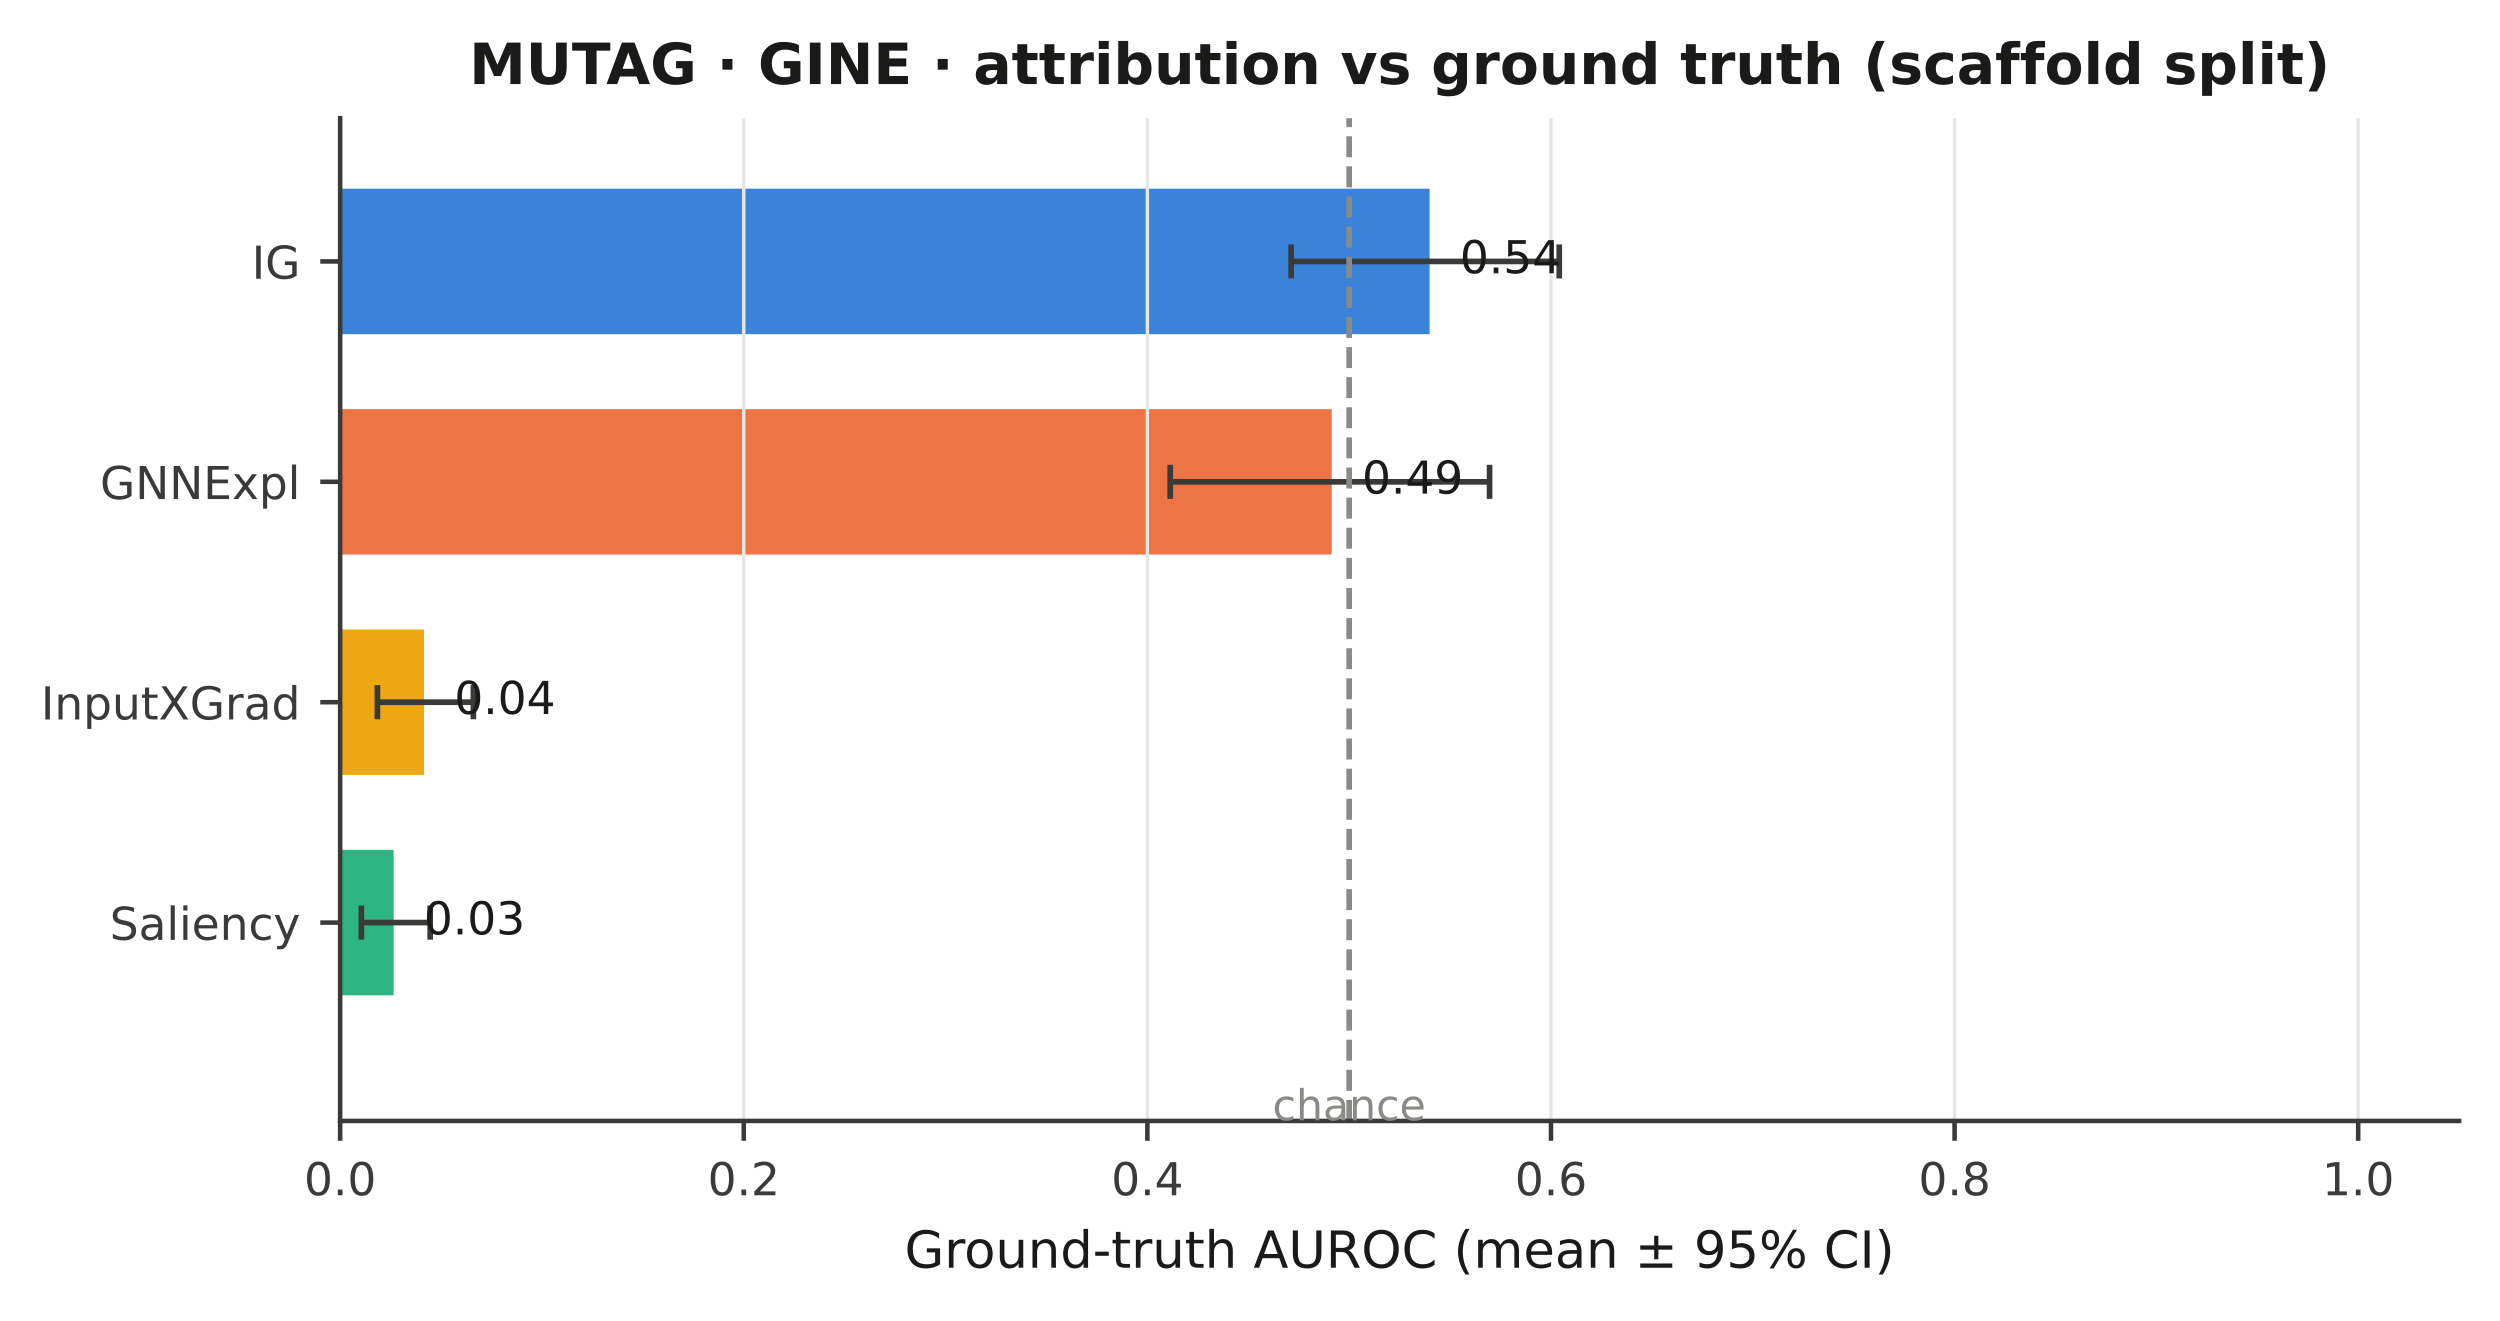
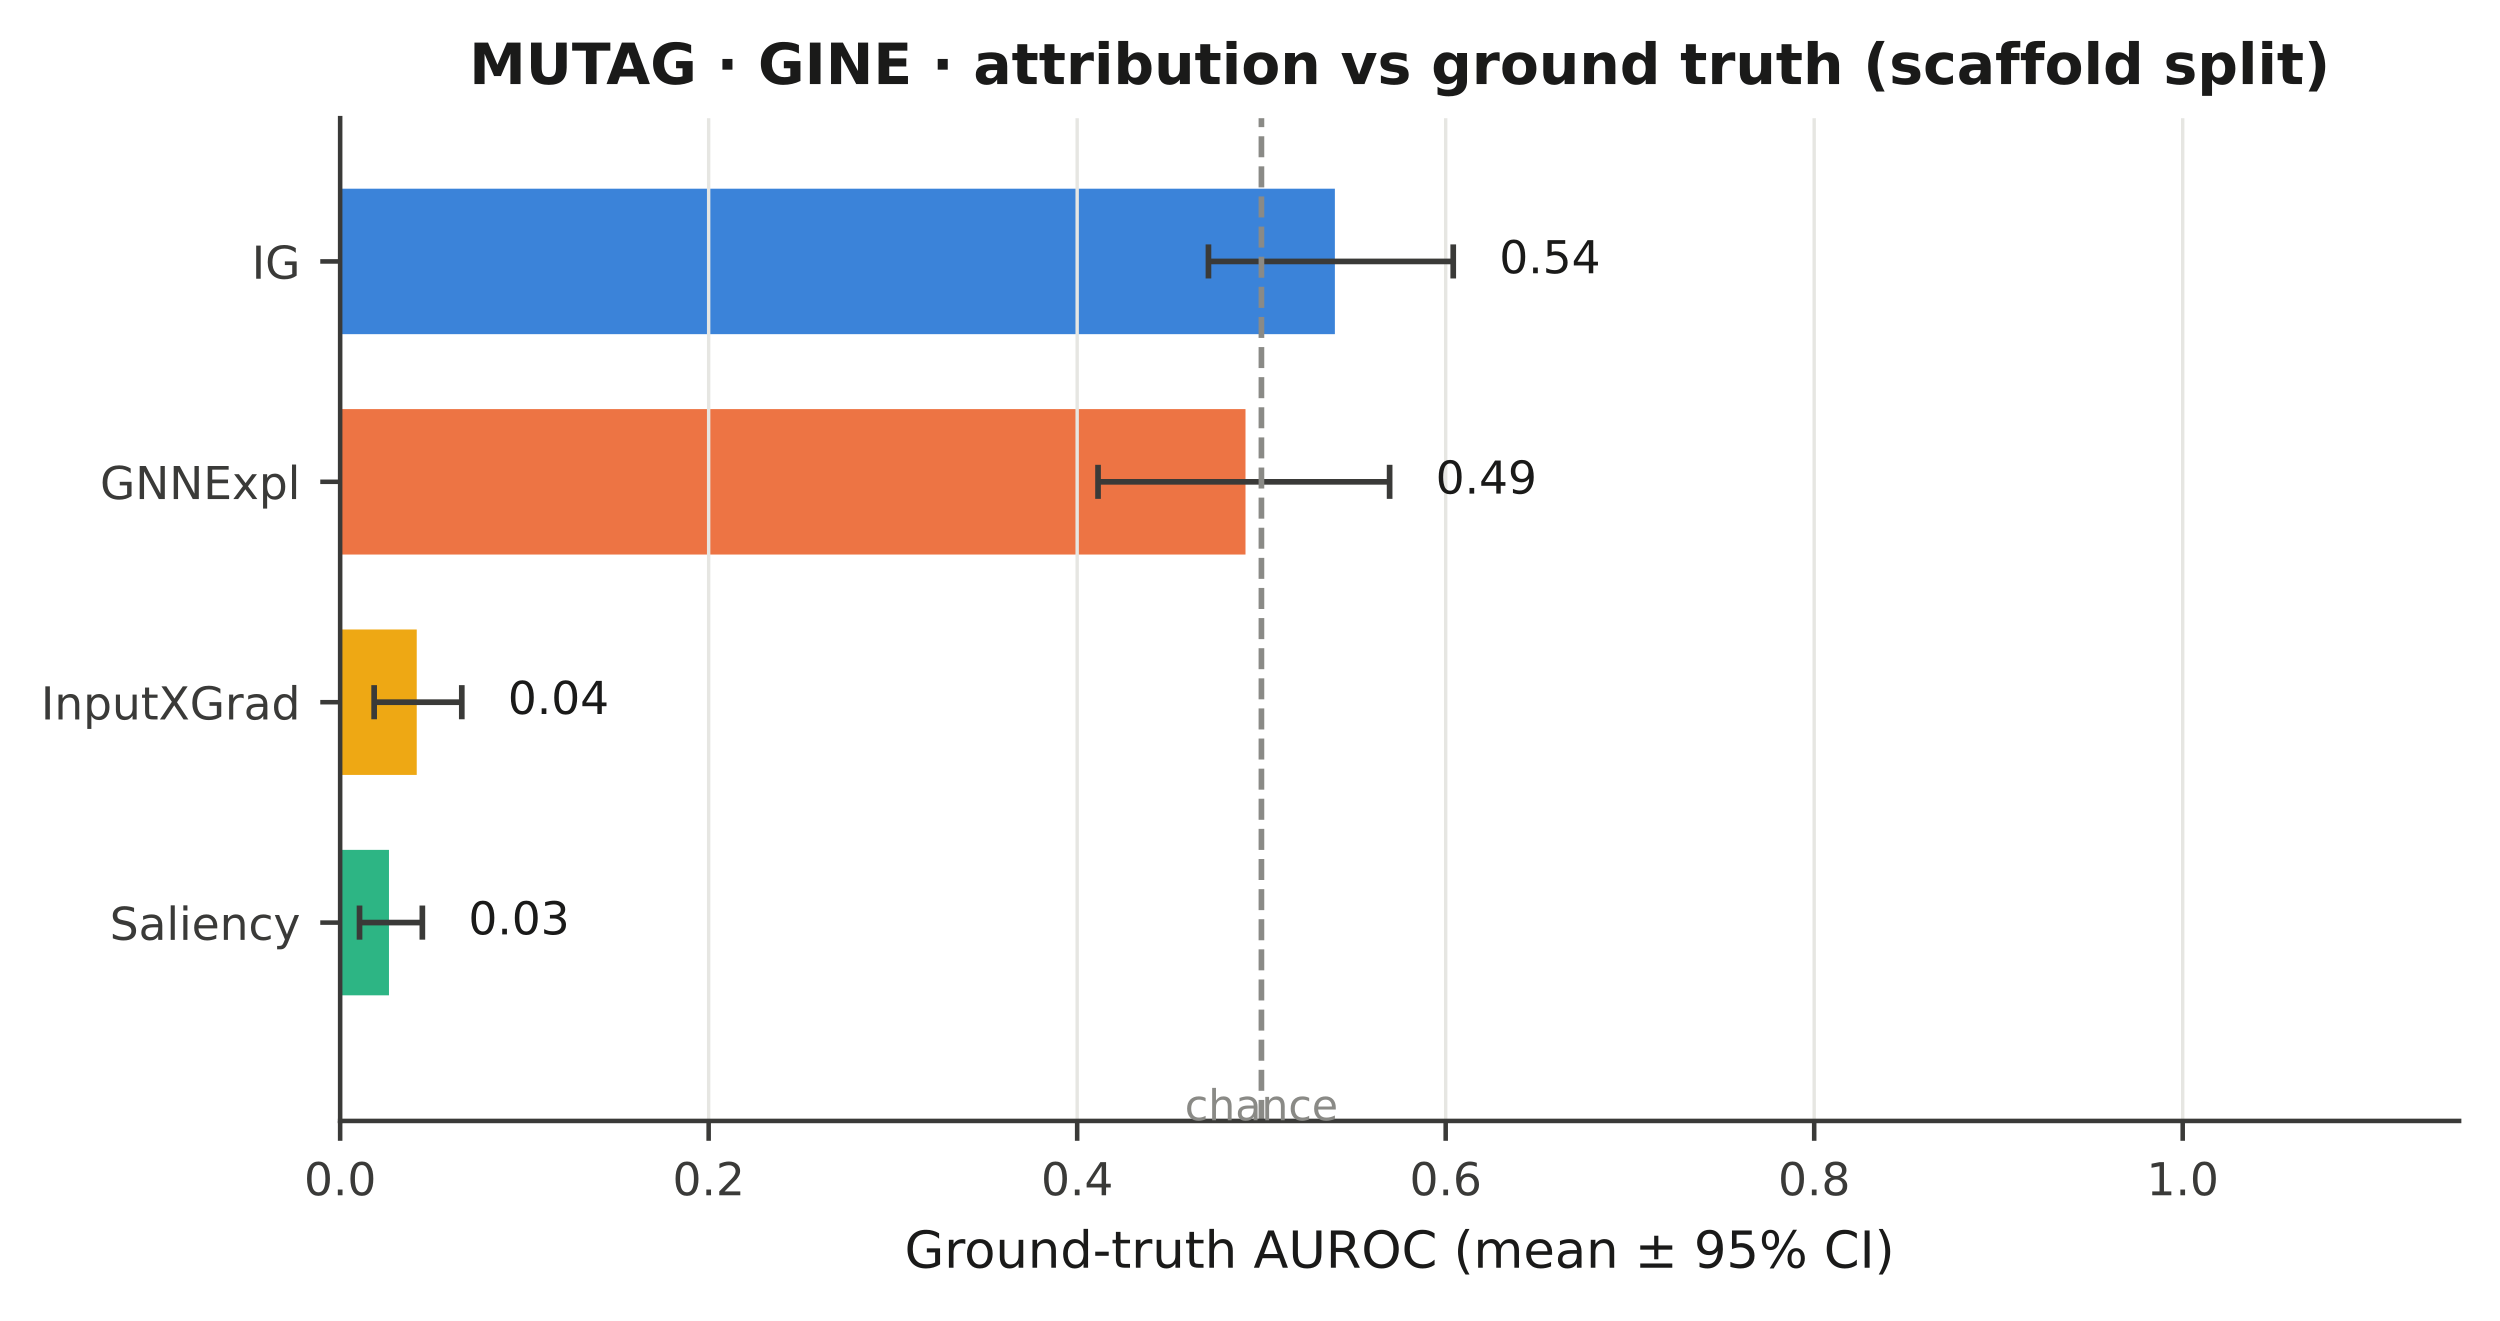
<svg xmlns="http://www.w3.org/2000/svg" xmlns:xlink="http://www.w3.org/1999/xlink" width="439.984pt" height="232.479pt" viewBox="0 0 439.984 232.479" version="1.1">
  <defs>
    <style type="text/css">*{stroke-linejoin: round; stroke-linecap: butt}</style>
  </defs>
  <g id="figure_1">
    <g id="patch_1">
      <path d="M 0 232.479  L 439.984 232.479  L 439.984 0  L 0 0  z " style="fill: #ffffff" />
    </g>
    <g id="axes_1">
      <g id="patch_2">
        <path d="M 59.864 197.278  L 432.784 197.278  L 432.784 20.798  L 59.864 20.798  z " style="fill: #ffffff" />
      </g>
      <g id="patch_3">
-         <path d="M 59.864 175.17  L 69.274 175.17  L 69.274 149.571  L 59.864 149.571  z " clip-path="url(#p7583f63858)" style="fill: #1baf7a; opacity: 0.92" />
+         <path d="M 59.864 175.17  L 68.456 175.17  L 68.456 149.571  L 59.864 149.571  z " clip-path="url(#p79355dc145)" style="fill: #1baf7a; opacity: 0.92" />
      </g>
      <g id="patch_4">
-         <path d="M 59.864 136.383  L 74.628 136.383  L 74.628 110.784  L 59.864 110.784  z " clip-path="url(#p7583f63858)" style="fill: #eda100; opacity: 0.92" />
+         <path d="M 59.864 136.383  L 73.344 136.383  L 73.344 110.784  L 59.864 110.784  z " clip-path="url(#p79355dc145)" style="fill: #eda100; opacity: 0.92" />
      </g>
      <g id="patch_5">
-         <path d="M 59.864 97.596  L 234.375 97.596  L 234.375 71.997  L 59.864 71.997  z " clip-path="url(#p7583f63858)" style="fill: #eb6834; opacity: 0.92" />
+         <path d="M 59.864 97.596  L 219.2 97.596  L 219.2 71.997  L 59.864 71.997  z " clip-path="url(#p79355dc145)" style="fill: #eb6834; opacity: 0.92" />
      </g>
      <g id="patch_6">
-         <path d="M 59.864 58.81  L 251.603 58.81  L 251.603 33.21  L 59.864 33.21  z " clip-path="url(#p7583f63858)" style="fill: #2a78d6; opacity: 0.92" />
+         <path d="M 59.864 58.81  L 234.93 58.81  L 234.93 33.21  L 59.864 33.21  z " clip-path="url(#p79355dc145)" style="fill: #2a78d6; opacity: 0.92" />
      </g>
      <g id="matplotlib.axis_1">
        <g id="xtick_1">
          <g id="line2d_1">
-             <path d="M 59.864 197.278  L 59.864 20.798  " clip-path="url(#p7583f63858)" style="fill: none; stroke: #e6e6e2; stroke-width: 0.6; stroke-linecap: round" />
+             <path d="M 59.864 197.278  L 59.864 20.798  " clip-path="url(#p79355dc145)" style="fill: none; stroke: #e6e6e2; stroke-width: 0.6; stroke-linecap: round" />
          </g>
          <g id="line2d_2">
            <defs>
-               <path id="m8464378a12" d="M 0 0  L 0 3.5  " style="stroke: #3a3a38; stroke-width: 0.8" />
+               <path id="m8432980bb1" d="M 0 0  L 0 3.5  " style="stroke: #3a3a38; stroke-width: 0.8" />
            </defs>
            <g>
-               <use xlink:href="#m8464378a12" x="59.864" y="197.278" style="fill: #3a3a38; stroke: #3a3a38; stroke-width: 0.8" />
+               <use xlink:href="#m8432980bb1" x="59.864" y="197.278" style="fill: #3a3a38; stroke: #3a3a38; stroke-width: 0.8" />
            </g>
          </g>
          <g id="text_1">
            <text style="font-size: 8px; font-family: 'DejaVu Sans', 'Arial', 'Helvetica', sans-serif; text-anchor: middle; fill: #3a3a38" x="59.864" y="210.357" transform="rotate(-0 59.86375 210.3566)">0.0</text>
          </g>
        </g>
        <g id="xtick_2">
          <g id="line2d_3">
-             <path d="M 130.896 197.278  L 130.896 20.798  " clip-path="url(#p7583f63858)" style="fill: none; stroke: #e6e6e2; stroke-width: 0.6; stroke-linecap: round" />
+             <path d="M 124.719 197.278  L 124.719 20.798  " clip-path="url(#p79355dc145)" style="fill: none; stroke: #e6e6e2; stroke-width: 0.6; stroke-linecap: round" />
          </g>
          <g id="line2d_4">
            <g>
-               <use xlink:href="#m8464378a12" x="130.896" y="197.278" style="fill: #3a3a38; stroke: #3a3a38; stroke-width: 0.8" />
+               <use xlink:href="#m8432980bb1" x="124.719" y="197.278" style="fill: #3a3a38; stroke: #3a3a38; stroke-width: 0.8" />
            </g>
          </g>
          <g id="text_2">
-             <text style="font-size: 8px; font-family: 'DejaVu Sans', 'Arial', 'Helvetica', sans-serif; text-anchor: middle; fill: #3a3a38" x="130.896" y="210.357" transform="rotate(-0 130.8961 210.3566)">0.2</text>
+             <text style="font-size: 8px; font-family: 'DejaVu Sans', 'Arial', 'Helvetica', sans-serif; text-anchor: middle; fill: #3a3a38" x="124.719" y="210.357" transform="rotate(-0 124.7194 210.3566)">0.2</text>
          </g>
        </g>
        <g id="xtick_3">
          <g id="line2d_5">
-             <path d="M 201.929 197.278  L 201.929 20.798  " clip-path="url(#p7583f63858)" style="fill: none; stroke: #e6e6e2; stroke-width: 0.6; stroke-linecap: round" />
+             <path d="M 189.575 197.278  L 189.575 20.798  " clip-path="url(#p79355dc145)" style="fill: none; stroke: #e6e6e2; stroke-width: 0.6; stroke-linecap: round" />
          </g>
          <g id="line2d_6">
            <g>
-               <use xlink:href="#m8464378a12" x="201.929" y="197.278" style="fill: #3a3a38; stroke: #3a3a38; stroke-width: 0.8" />
+               <use xlink:href="#m8432980bb1" x="189.575" y="197.278" style="fill: #3a3a38; stroke: #3a3a38; stroke-width: 0.8" />
            </g>
          </g>
          <g id="text_3">
-             <text style="font-size: 8px; font-family: 'DejaVu Sans', 'Arial', 'Helvetica', sans-serif; text-anchor: middle; fill: #3a3a38" x="201.929" y="210.357" transform="rotate(-0 201.9285 210.3566)">0.4</text>
+             <text style="font-size: 8px; font-family: 'DejaVu Sans', 'Arial', 'Helvetica', sans-serif; text-anchor: middle; fill: #3a3a38" x="189.575" y="210.357" transform="rotate(-0 189.5751 210.3566)">0.4</text>
          </g>
        </g>
        <g id="xtick_4">
          <g id="line2d_7">
-             <path d="M 272.961 197.278  L 272.961 20.798  " clip-path="url(#p7583f63858)" style="fill: none; stroke: #e6e6e2; stroke-width: 0.6; stroke-linecap: round" />
+             <path d="M 254.431 197.278  L 254.431 20.798  " clip-path="url(#p79355dc145)" style="fill: none; stroke: #e6e6e2; stroke-width: 0.6; stroke-linecap: round" />
          </g>
          <g id="line2d_8">
            <g>
-               <use xlink:href="#m8464378a12" x="272.961" y="197.278" style="fill: #3a3a38; stroke: #3a3a38; stroke-width: 0.8" />
+               <use xlink:href="#m8432980bb1" x="254.431" y="197.278" style="fill: #3a3a38; stroke: #3a3a38; stroke-width: 0.8" />
            </g>
          </g>
          <g id="text_4">
-             <text style="font-size: 8px; font-family: 'DejaVu Sans', 'Arial', 'Helvetica', sans-serif; text-anchor: middle; fill: #3a3a38" x="272.961" y="210.357" transform="rotate(-0 272.9609 210.3566)">0.6</text>
+             <text style="font-size: 8px; font-family: 'DejaVu Sans', 'Arial', 'Helvetica', sans-serif; text-anchor: middle; fill: #3a3a38" x="254.431" y="210.357" transform="rotate(-0 254.4307 210.3566)">0.6</text>
          </g>
        </g>
        <g id="xtick_5">
          <g id="line2d_9">
-             <path d="M 343.993 197.278  L 343.993 20.798  " clip-path="url(#p7583f63858)" style="fill: none; stroke: #e6e6e2; stroke-width: 0.6; stroke-linecap: round" />
+             <path d="M 319.286 197.278  L 319.286 20.798  " clip-path="url(#p79355dc145)" style="fill: none; stroke: #e6e6e2; stroke-width: 0.6; stroke-linecap: round" />
          </g>
          <g id="line2d_10">
            <g>
-               <use xlink:href="#m8464378a12" x="343.993" y="197.278" style="fill: #3a3a38; stroke: #3a3a38; stroke-width: 0.8" />
+               <use xlink:href="#m8432980bb1" x="319.286" y="197.278" style="fill: #3a3a38; stroke: #3a3a38; stroke-width: 0.8" />
            </g>
          </g>
          <g id="text_5">
-             <text style="font-size: 8px; font-family: 'DejaVu Sans', 'Arial', 'Helvetica', sans-serif; text-anchor: middle; fill: #3a3a38" x="343.993" y="210.357" transform="rotate(-0 343.9933 210.3566)">0.8</text>
+             <text style="font-size: 8px; font-family: 'DejaVu Sans', 'Arial', 'Helvetica', sans-serif; text-anchor: middle; fill: #3a3a38" x="319.286" y="210.357" transform="rotate(-0 319.2864 210.3566)">0.8</text>
          </g>
        </g>
        <g id="xtick_6">
          <g id="line2d_11">
-             <path d="M 415.026 197.278  L 415.026 20.798  " clip-path="url(#p7583f63858)" style="fill: none; stroke: #e6e6e2; stroke-width: 0.6; stroke-linecap: round" />
+             <path d="M 384.142 197.278  L 384.142 20.798  " clip-path="url(#p79355dc145)" style="fill: none; stroke: #e6e6e2; stroke-width: 0.6; stroke-linecap: round" />
          </g>
          <g id="line2d_12">
            <g>
-               <use xlink:href="#m8464378a12" x="415.026" y="197.278" style="fill: #3a3a38; stroke: #3a3a38; stroke-width: 0.8" />
+               <use xlink:href="#m8432980bb1" x="384.142" y="197.278" style="fill: #3a3a38; stroke: #3a3a38; stroke-width: 0.8" />
            </g>
          </g>
          <g id="text_6">
-             <text style="font-size: 8px; font-family: 'DejaVu Sans', 'Arial', 'Helvetica', sans-serif; text-anchor: middle; fill: #3a3a38" x="415.026" y="210.357" transform="rotate(-0 415.0257 210.3566)">1.0</text>
+             <text style="font-size: 8px; font-family: 'DejaVu Sans', 'Arial', 'Helvetica', sans-serif; text-anchor: middle; fill: #3a3a38" x="384.142" y="210.357" transform="rotate(-0 384.142 210.3566)">1.0</text>
          </g>
        </g>
        <g id="text_7">
          <text style="font-size: 9px; font-family: 'DejaVu Sans', 'Arial', 'Helvetica', sans-serif; text-anchor: middle; fill: #1a1a19" x="246.324" y="223.117" transform="rotate(-0 246.3237 223.117)">Ground-truth AUROC (mean ± 95% CI)</text>
        </g>
      </g>
      <g id="matplotlib.axis_2">
        <g id="ytick_1">
          <g id="line2d_13">
            <defs>
-               <path id="m2b311f72d1" d="M 0 0  L -3.5 0  " style="stroke: #3a3a38; stroke-width: 0.8" />
+               <path id="m0393d25ff1" d="M 0 0  L -3.5 0  " style="stroke: #3a3a38; stroke-width: 0.8" />
            </defs>
            <g>
-               <use xlink:href="#m2b311f72d1" x="59.864" y="162.37" style="fill: #3a3a38; stroke: #3a3a38; stroke-width: 0.8" />
+               <use xlink:href="#m0393d25ff1" x="59.864" y="162.37" style="fill: #3a3a38; stroke: #3a3a38; stroke-width: 0.8" />
            </g>
          </g>
          <g id="text_8">
            <text style="font-size: 8px; font-family: 'DejaVu Sans', 'Arial', 'Helvetica', sans-serif; text-anchor: end; fill: #3a3a38" x="52.864" y="165.41" transform="rotate(-0 52.86375 165.4097)">Saliency</text>
          </g>
        </g>
        <g id="ytick_2">
          <g id="line2d_14">
            <g>
-               <use xlink:href="#m2b311f72d1" x="59.864" y="123.583" style="fill: #3a3a38; stroke: #3a3a38; stroke-width: 0.8" />
+               <use xlink:href="#m0393d25ff1" x="59.864" y="123.583" style="fill: #3a3a38; stroke: #3a3a38; stroke-width: 0.8" />
            </g>
          </g>
          <g id="text_9">
            <text style="font-size: 8px; font-family: 'DejaVu Sans', 'Arial', 'Helvetica', sans-serif; text-anchor: end; fill: #3a3a38" x="52.864" y="126.623" transform="rotate(-0 52.86375 126.6229)">InputXGrad</text>
          </g>
        </g>
        <g id="ytick_3">
          <g id="line2d_15">
            <g>
-               <use xlink:href="#m2b311f72d1" x="59.864" y="84.797" style="fill: #3a3a38; stroke: #3a3a38; stroke-width: 0.8" />
+               <use xlink:href="#m0393d25ff1" x="59.864" y="84.797" style="fill: #3a3a38; stroke: #3a3a38; stroke-width: 0.8" />
            </g>
          </g>
          <g id="text_10">
            <text style="font-size: 8px; font-family: 'DejaVu Sans', 'Arial', 'Helvetica', sans-serif; text-anchor: end; fill: #3a3a38" x="52.864" y="87.836" transform="rotate(-0 52.86375 87.83605)">GNNExpl</text>
          </g>
        </g>
        <g id="ytick_4">
          <g id="line2d_16">
            <g>
-               <use xlink:href="#m2b311f72d1" x="59.864" y="46.01" style="fill: #3a3a38; stroke: #3a3a38; stroke-width: 0.8" />
+               <use xlink:href="#m0393d25ff1" x="59.864" y="46.01" style="fill: #3a3a38; stroke: #3a3a38; stroke-width: 0.8" />
            </g>
          </g>
          <g id="text_11">
            <text style="font-size: 8px; font-family: 'DejaVu Sans', 'Arial', 'Helvetica', sans-serif; text-anchor: end; fill: #3a3a38" x="52.864" y="49.049" transform="rotate(-0 52.86375 49.04893)">IG</text>
          </g>
        </g>
      </g>
      <g id="LineCollection_1">
-         <path d="M 63.6 162.37  L 75.71 162.37  " clip-path="url(#p7583f63858)" style="fill: none; stroke: #3a3a38" />
-         <path d="M 66.418 123.583  L 83.311 123.583  " clip-path="url(#p7583f63858)" style="fill: none; stroke: #3a3a38" />
-         <path d="M 205.951 84.797  L 262.154 84.797  " clip-path="url(#p7583f63858)" style="fill: none; stroke: #3a3a38" />
-         <path d="M 227.233 46.01  L 274.417 46.01  " clip-path="url(#p7583f63858)" style="fill: none; stroke: #3a3a38" />
+         <path d="M 63.275 162.37  L 74.332 162.37  " clip-path="url(#p79355dc145)" style="fill: none; stroke: #3a3a38" />
+         <path d="M 65.848 123.583  L 81.272 123.583  " clip-path="url(#p79355dc145)" style="fill: none; stroke: #3a3a38" />
+         <path d="M 193.248 84.797  L 244.564 84.797  " clip-path="url(#p79355dc145)" style="fill: none; stroke: #3a3a38" />
+         <path d="M 212.679 46.01  L 255.76 46.01  " clip-path="url(#p79355dc145)" style="fill: none; stroke: #3a3a38" />
      </g>
      <g id="line2d_17">
        <defs>
-           <path id="madadc7313c" d="M 0 3  L 0 -3  " style="stroke: #3a3a38" />
+           <path id="m2ecfe1618d" d="M 0 3  L 0 -3  " style="stroke: #3a3a38" />
        </defs>
-         <g clip-path="url(#p7583f63858)">
-           <use xlink:href="#madadc7313c" x="63.6" y="162.37" style="fill: #1f77b4; stroke: #3a3a38" />
-           <use xlink:href="#madadc7313c" x="66.418" y="123.583" style="fill: #1f77b4; stroke: #3a3a38" />
-           <use xlink:href="#madadc7313c" x="205.951" y="84.797" style="fill: #1f77b4; stroke: #3a3a38" />
-           <use xlink:href="#madadc7313c" x="227.233" y="46.01" style="fill: #1f77b4; stroke: #3a3a38" />
+         <g clip-path="url(#p79355dc145)">
+           <use xlink:href="#m2ecfe1618d" x="63.275" y="162.37" style="fill: #1f77b4; stroke: #3a3a38" />
+           <use xlink:href="#m2ecfe1618d" x="65.848" y="123.583" style="fill: #1f77b4; stroke: #3a3a38" />
+           <use xlink:href="#m2ecfe1618d" x="193.248" y="84.797" style="fill: #1f77b4; stroke: #3a3a38" />
+           <use xlink:href="#m2ecfe1618d" x="212.679" y="46.01" style="fill: #1f77b4; stroke: #3a3a38" />
        </g>
      </g>
      <g id="line2d_18">
-         <g clip-path="url(#p7583f63858)">
-           <use xlink:href="#madadc7313c" x="75.71" y="162.37" style="fill: #1f77b4; stroke: #3a3a38" />
-           <use xlink:href="#madadc7313c" x="83.311" y="123.583" style="fill: #1f77b4; stroke: #3a3a38" />
-           <use xlink:href="#madadc7313c" x="262.154" y="84.797" style="fill: #1f77b4; stroke: #3a3a38" />
-           <use xlink:href="#madadc7313c" x="274.417" y="46.01" style="fill: #1f77b4; stroke: #3a3a38" />
+         <g clip-path="url(#p79355dc145)">
+           <use xlink:href="#m2ecfe1618d" x="74.332" y="162.37" style="fill: #1f77b4; stroke: #3a3a38" />
+           <use xlink:href="#m2ecfe1618d" x="81.272" y="123.583" style="fill: #1f77b4; stroke: #3a3a38" />
+           <use xlink:href="#m2ecfe1618d" x="244.564" y="84.797" style="fill: #1f77b4; stroke: #3a3a38" />
+           <use xlink:href="#m2ecfe1618d" x="255.76" y="46.01" style="fill: #1f77b4; stroke: #3a3a38" />
        </g>
      </g>
      <g id="line2d_19">
-         <path d="M 237.445 197.278  L 237.445 20.798  " clip-path="url(#p7583f63858)" style="fill: none; stroke-dasharray: 3.7,1.6; stroke-dashoffset: 0; stroke: #8a8a86" />
+         <path d="M 222.003 197.278  L 222.003 20.798  " clip-path="url(#p79355dc145)" style="fill: none; stroke-dasharray: 3.7,1.6; stroke-dashoffset: 0; stroke: #8a8a86" />
      </g>
      <g id="patch_7">
        <path d="M 59.864 197.278  L 59.864 20.798  " style="fill: none; stroke: #3a3a38; stroke-width: 0.8; stroke-linejoin: miter; stroke-linecap: square" />
      </g>
      <g id="patch_8">
        <path d="M 59.864 197.278  L 432.784 197.278  " style="fill: none; stroke: #3a3a38; stroke-width: 0.8; stroke-linejoin: miter; stroke-linecap: square" />
      </g>
      <g id="text_12">
-         <text style="font-size: 7.5px; font-family: 'DejaVu Sans', 'Arial', 'Helvetica', sans-serif; text-anchor: middle; fill: #8a8a86" x="237.445" y="197.159" transform="rotate(-0 237.4447 197.1592)">chance</text>
+         <text style="font-size: 7.5px; font-family: 'DejaVu Sans', 'Arial', 'Helvetica', sans-serif; text-anchor: middle; fill: #8a8a86" x="222.003" y="197.159" transform="rotate(-0 222.0029 197.1592)">chance</text>
      </g>
      <g id="text_13">
-         <text style="font-size: 8px; font-family: 'DejaVu Sans', 'Arial', 'Helvetica', sans-serif; text-anchor: start; fill: #1a1a19" x="74.602" y="164.448" transform="rotate(-0 74.60152 164.4484)">0.03</text>
+         <text style="font-size: 8px; font-family: 'DejaVu Sans', 'Arial', 'Helvetica', sans-serif; text-anchor: start; fill: #1a1a19" x="82.439" y="164.448" transform="rotate(-0 82.43889 164.4484)">0.03</text>
      </g>
      <g id="text_14">
-         <text style="font-size: 8px; font-family: 'DejaVu Sans', 'Arial', 'Helvetica', sans-serif; text-anchor: start; fill: #1a1a19" x="79.955" y="125.662" transform="rotate(-0 79.95512 125.6616)">0.04</text>
+         <text style="font-size: 8px; font-family: 'DejaVu Sans', 'Arial', 'Helvetica', sans-serif; text-anchor: start; fill: #1a1a19" x="89.379" y="125.662" transform="rotate(-0 89.37892 125.6616)">0.04</text>
      </g>
      <g id="text_15">
-         <text style="font-size: 8px; font-family: 'DejaVu Sans', 'Arial', 'Helvetica', sans-serif; text-anchor: start; fill: #1a1a19" x="239.702" y="86.875" transform="rotate(-0 239.7021 86.8748)">0.49</text>
+         <text style="font-size: 8px; font-family: 'DejaVu Sans', 'Arial', 'Helvetica', sans-serif; text-anchor: start; fill: #1a1a19" x="252.671" y="86.875" transform="rotate(-0 252.6707 86.8748)">0.49</text>
      </g>
      <g id="text_16">
-         <text style="font-size: 8px; font-family: 'DejaVu Sans', 'Arial', 'Helvetica', sans-serif; text-anchor: start; fill: #1a1a19" x="256.93" y="48.088" transform="rotate(-0 256.93 48.08799)">0.54</text>
+         <text style="font-size: 8px; font-family: 'DejaVu Sans', 'Arial', 'Helvetica', sans-serif; text-anchor: start; fill: #1a1a19" x="263.867" y="48.088" transform="rotate(-0 263.8669 48.08799)">0.54</text>
      </g>
      <g id="text_17">
        <text style="font-weight: 700; font-size: 10px; font-family: 'DejaVu Sans', 'Arial', 'Helvetica', sans-serif; text-anchor: middle; fill: #1a1a19" x="246.324" y="14.798" transform="rotate(-0 246.3237 14.79844)">MUTAG · GINE · attribution vs ground truth (scaffold split)</text>
      </g>
    </g>
  </g>
  <defs>
-     <clipPath id="p7583f63858">
+     <clipPath id="p79355dc145">
      <rect x="59.864" y="20.798" width="372.92" height="176.48" />
    </clipPath>
  </defs>
</svg>
